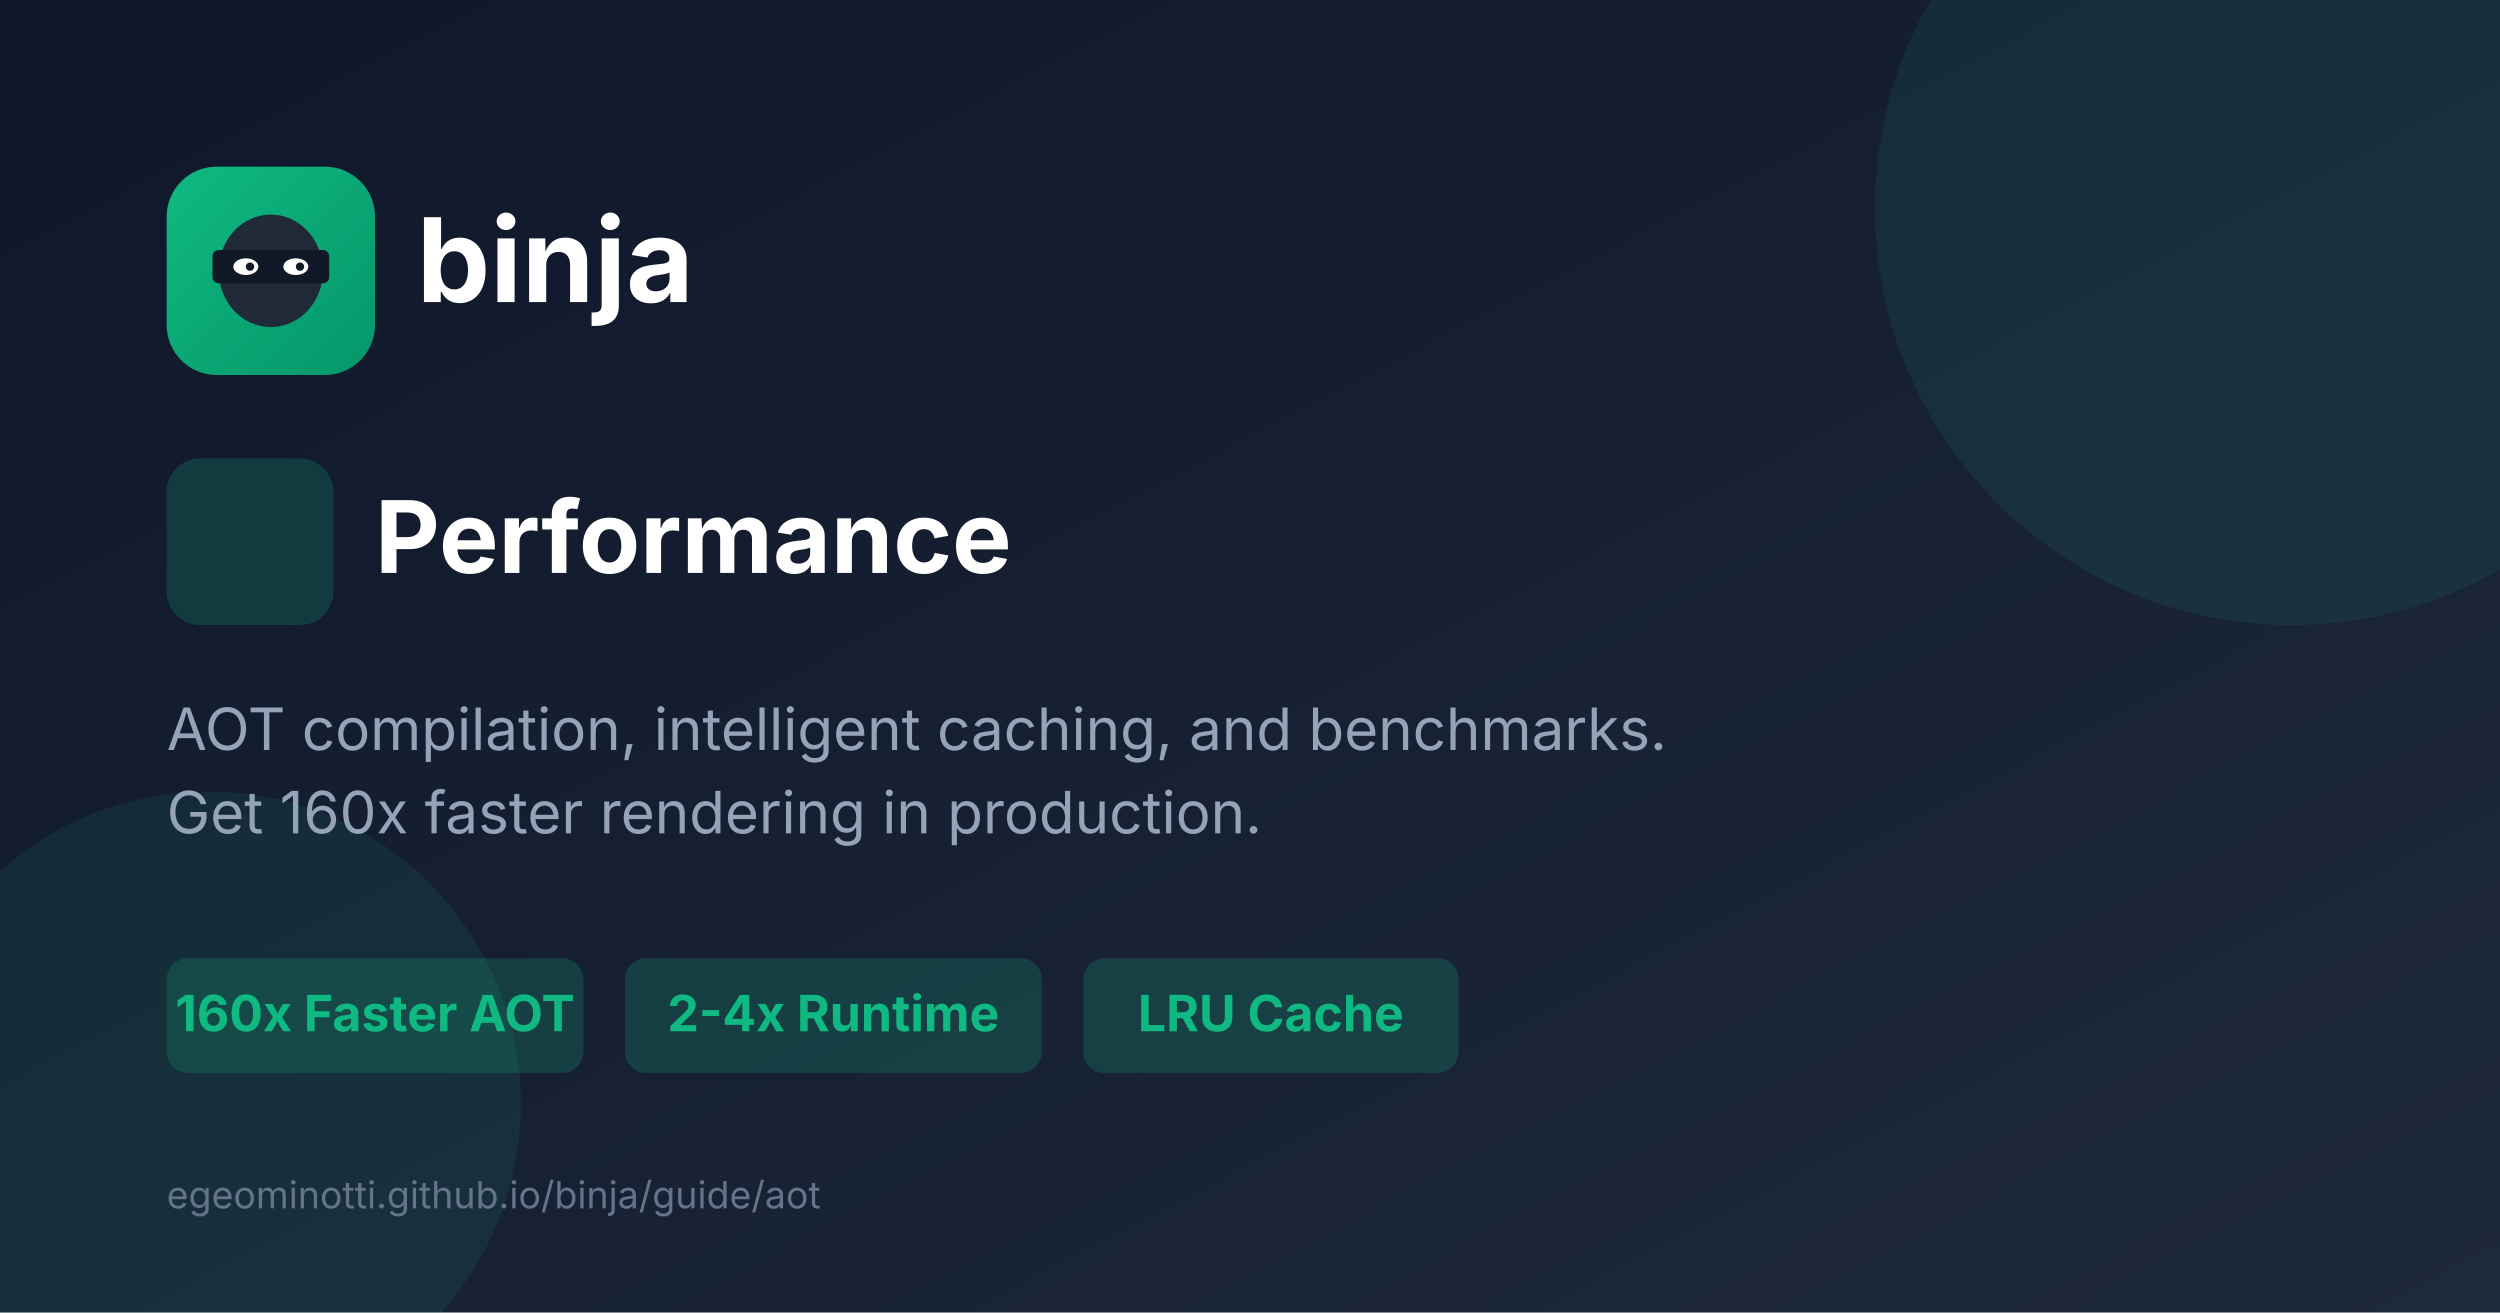
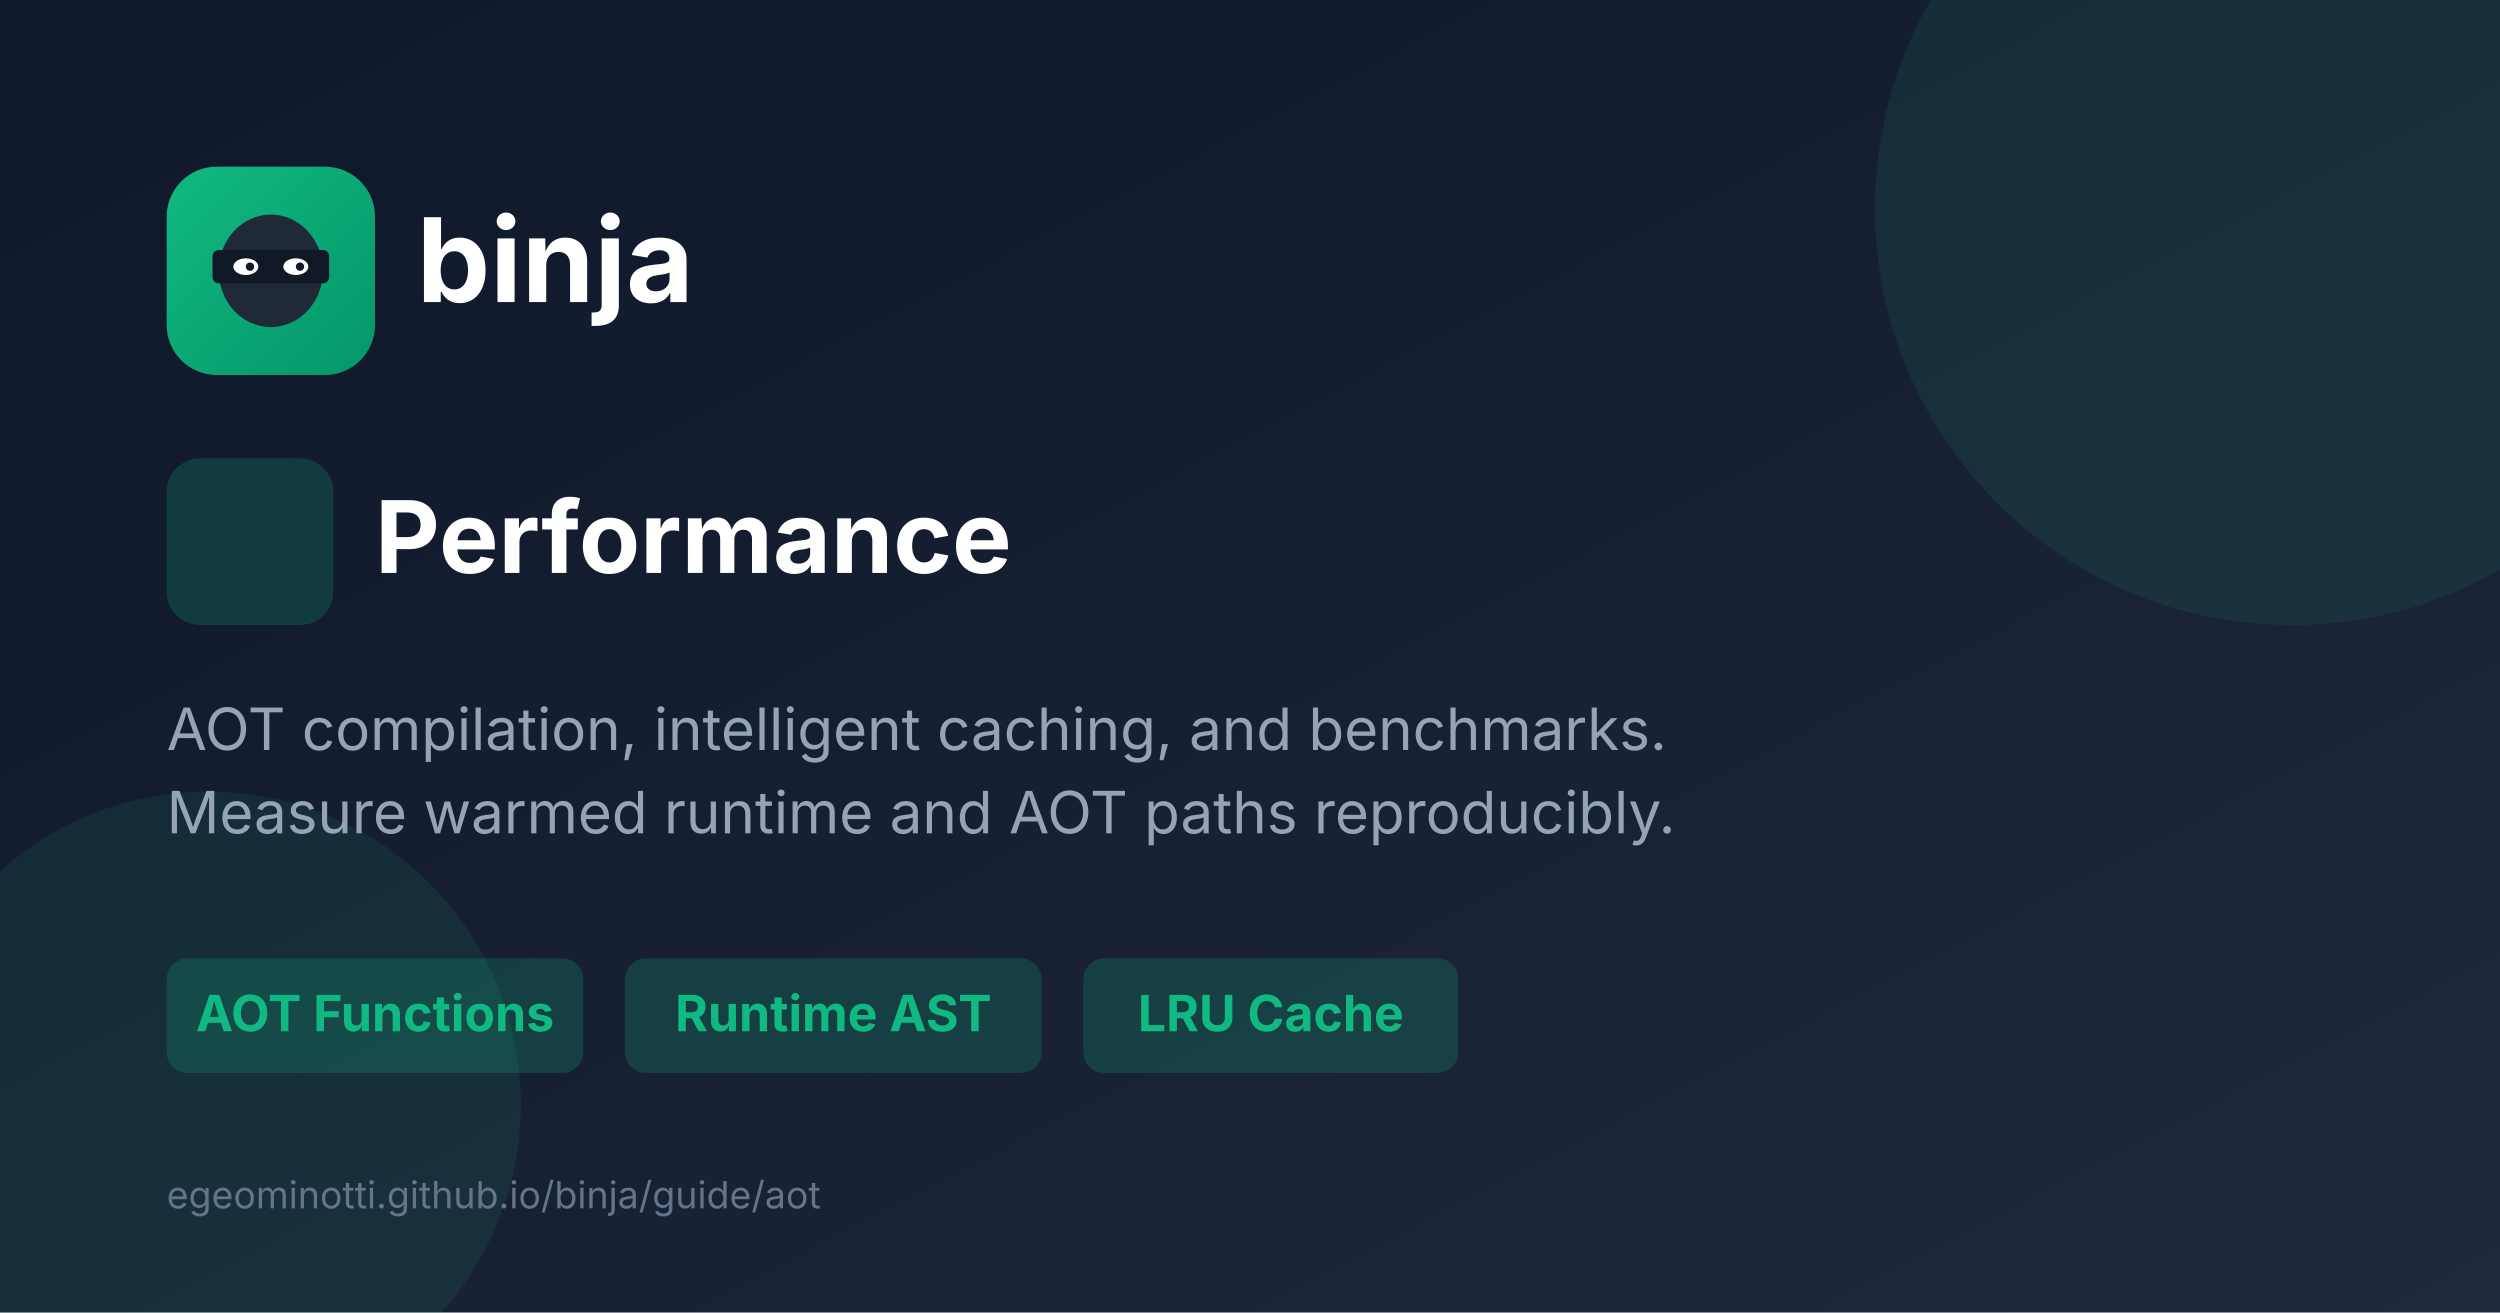
<svg xmlns="http://www.w3.org/2000/svg" viewBox="0 0 1200 630" fill="none">
  <defs>
    <linearGradient id="bgGrad" x1="0%" y1="0%" x2="100%" y2="100%">
      <stop offset="0%" style="stop-color:#0f172a" />
      <stop offset="100%" style="stop-color:#1e293b" />
    </linearGradient>
    <linearGradient id="accentGrad" x1="0%" y1="0%" x2="100%" y2="100%">
      <stop offset="0%" style="stop-color:#10b981" />
      <stop offset="100%" style="stop-color:#059669" />
    </linearGradient>
  </defs>
  <rect width="1200" height="630" fill="url(#bgGrad)" />
  <circle cx="1100" cy="100" r="200" fill="#10b981" opacity="0.1" />
  <circle cx="100" cy="530" r="150" fill="#10b981" opacity="0.1" />
  <rect x="80" y="80" width="100" height="100" rx="24" fill="url(#accentGrad)" />
  <ellipse cx="130" cy="130" rx="25" ry="27" fill="#1f2937" />
  <rect x="102" y="120" width="56" height="16" rx="3" fill="#111827" />
  <ellipse cx="118" cy="128" rx="6" ry="4" fill="#ffffff" />
  <ellipse cx="142" cy="128" rx="6" ry="4" fill="#ffffff" />
  <circle cx="120" cy="128" r="2" fill="#111827" />
  <circle cx="144" cy="128" r="2" fill="#111827" />
  <text x="200" y="145" font-family="system-ui, -apple-system, sans-serif" font-size="56" font-weight="700" fill="#ffffff">binja</text>
  <g transform="translate(80, 220)">
    <rect width="80" height="80" rx="16" fill="#10b981" opacity="0.2" />
    <text x="40" y="55" font-size="40" text-anchor="middle">⚡</text>
  </g>
  <text x="180" y="275" font-family="system-ui, -apple-system, sans-serif" font-size="48" font-weight="700" fill="#ffffff">Performance</text>
  <text x="80" y="360" font-family="system-ui, -apple-system, sans-serif" font-size="28" fill="#94a3b8">AOT compilation, intelligent caching, and benchmarks.</text>
-   <text x="80" y="400" font-family="system-ui, -apple-system, sans-serif" font-size="28" fill="#94a3b8">Get 160x faster rendering in production.</text>
+   <text x="80" y="400" font-family="system-ui, -apple-system, sans-serif" font-size="28" fill="#94a3b8">Measure warmed runtime and AOT paths reproducibly.</text>
  <rect x="80" y="460" width="200" height="55" rx="10" fill="#10b981" opacity="0.2" />
-   <text x="180" y="495" font-family="system-ui, -apple-system, sans-serif" font-size="24" font-weight="700" fill="#10b981" text-anchor="middle">160x Faster AOT</text>
+   <text x="180" y="495" font-family="system-ui, -apple-system, sans-serif" font-size="24" font-weight="700" fill="#10b981" text-anchor="middle">AOT Functions</text>
  <rect x="300" y="460" width="200" height="55" rx="10" fill="#10b981" opacity="0.2" />
-   <text x="400" y="495" font-family="system-ui, -apple-system, sans-serif" font-size="24" font-weight="700" fill="#10b981" text-anchor="middle">2-4x Runtime</text>
+   <text x="400" y="495" font-family="system-ui, -apple-system, sans-serif" font-size="24" font-weight="700" fill="#10b981" text-anchor="middle">Runtime AST</text>
  <rect x="520" y="460" width="180" height="55" rx="10" fill="#10b981" opacity="0.2" />
  <text x="610" y="495" font-family="system-ui, -apple-system, sans-serif" font-size="24" font-weight="700" fill="#10b981" text-anchor="middle">LRU Cache</text>
  <text x="80" y="580" font-family="system-ui, -apple-system, sans-serif" font-size="18" fill="#64748b">egeominotti.github.io/binja/guide/aot</text>
</svg>
